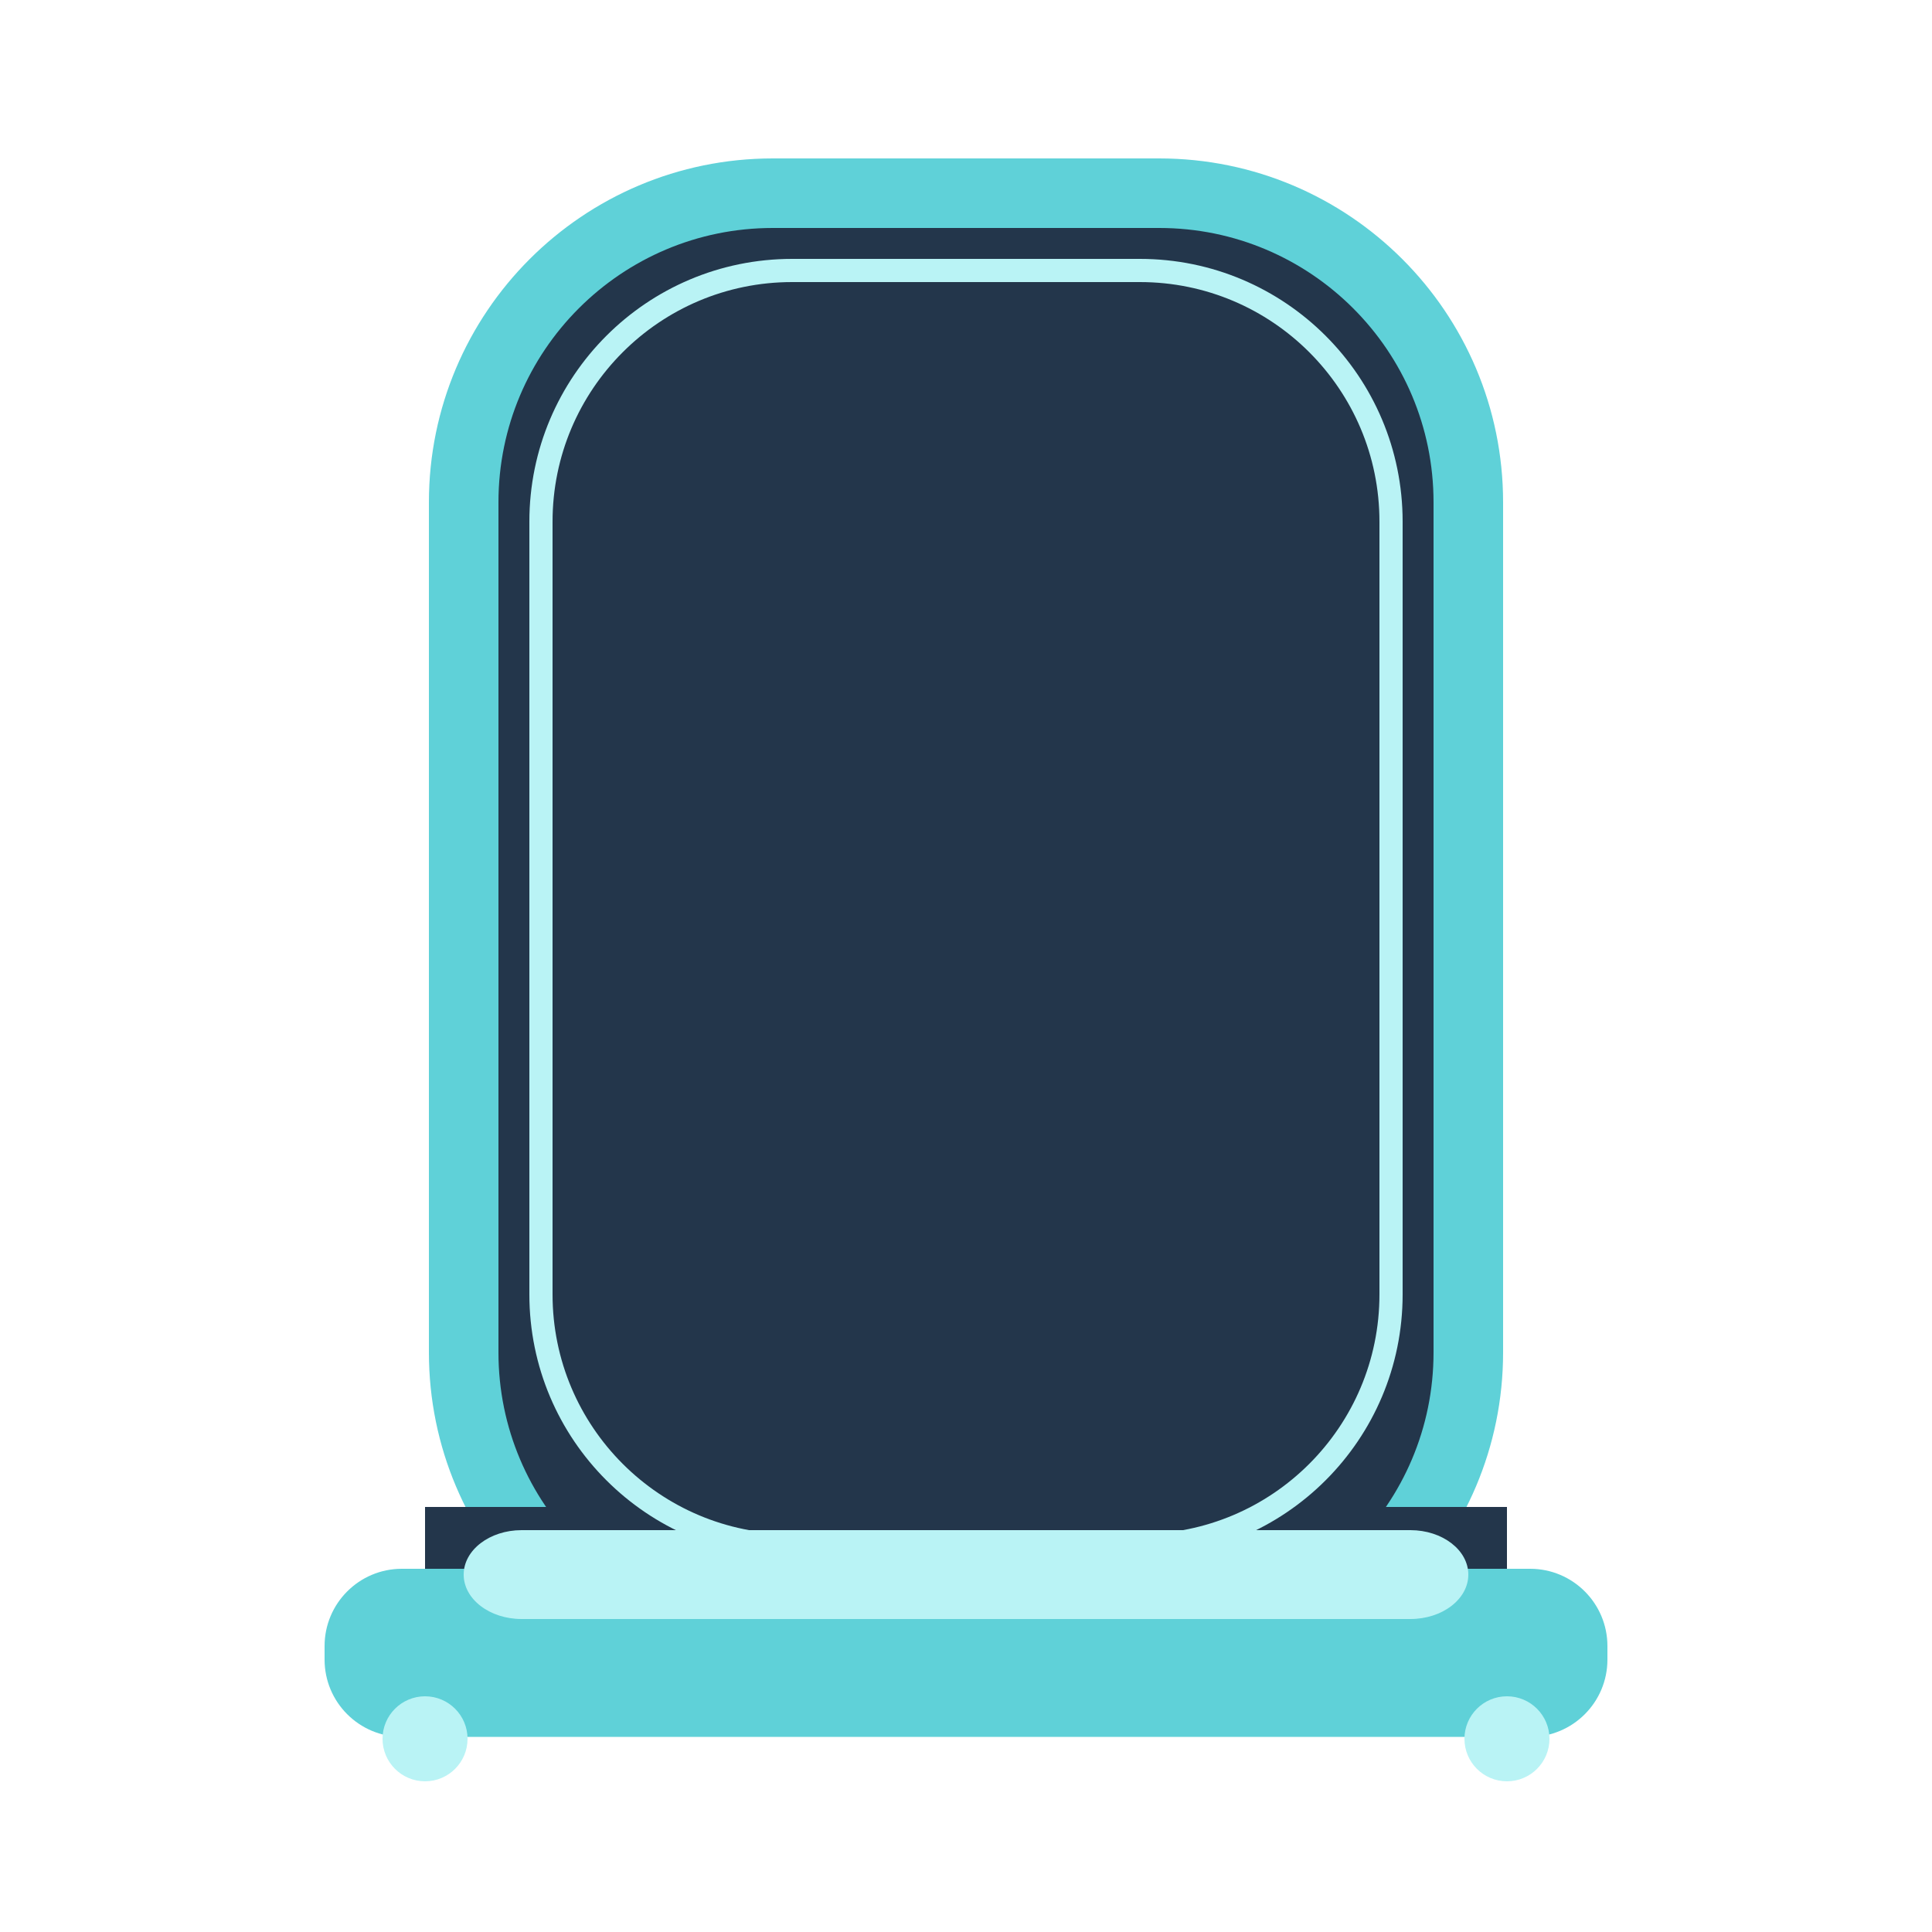
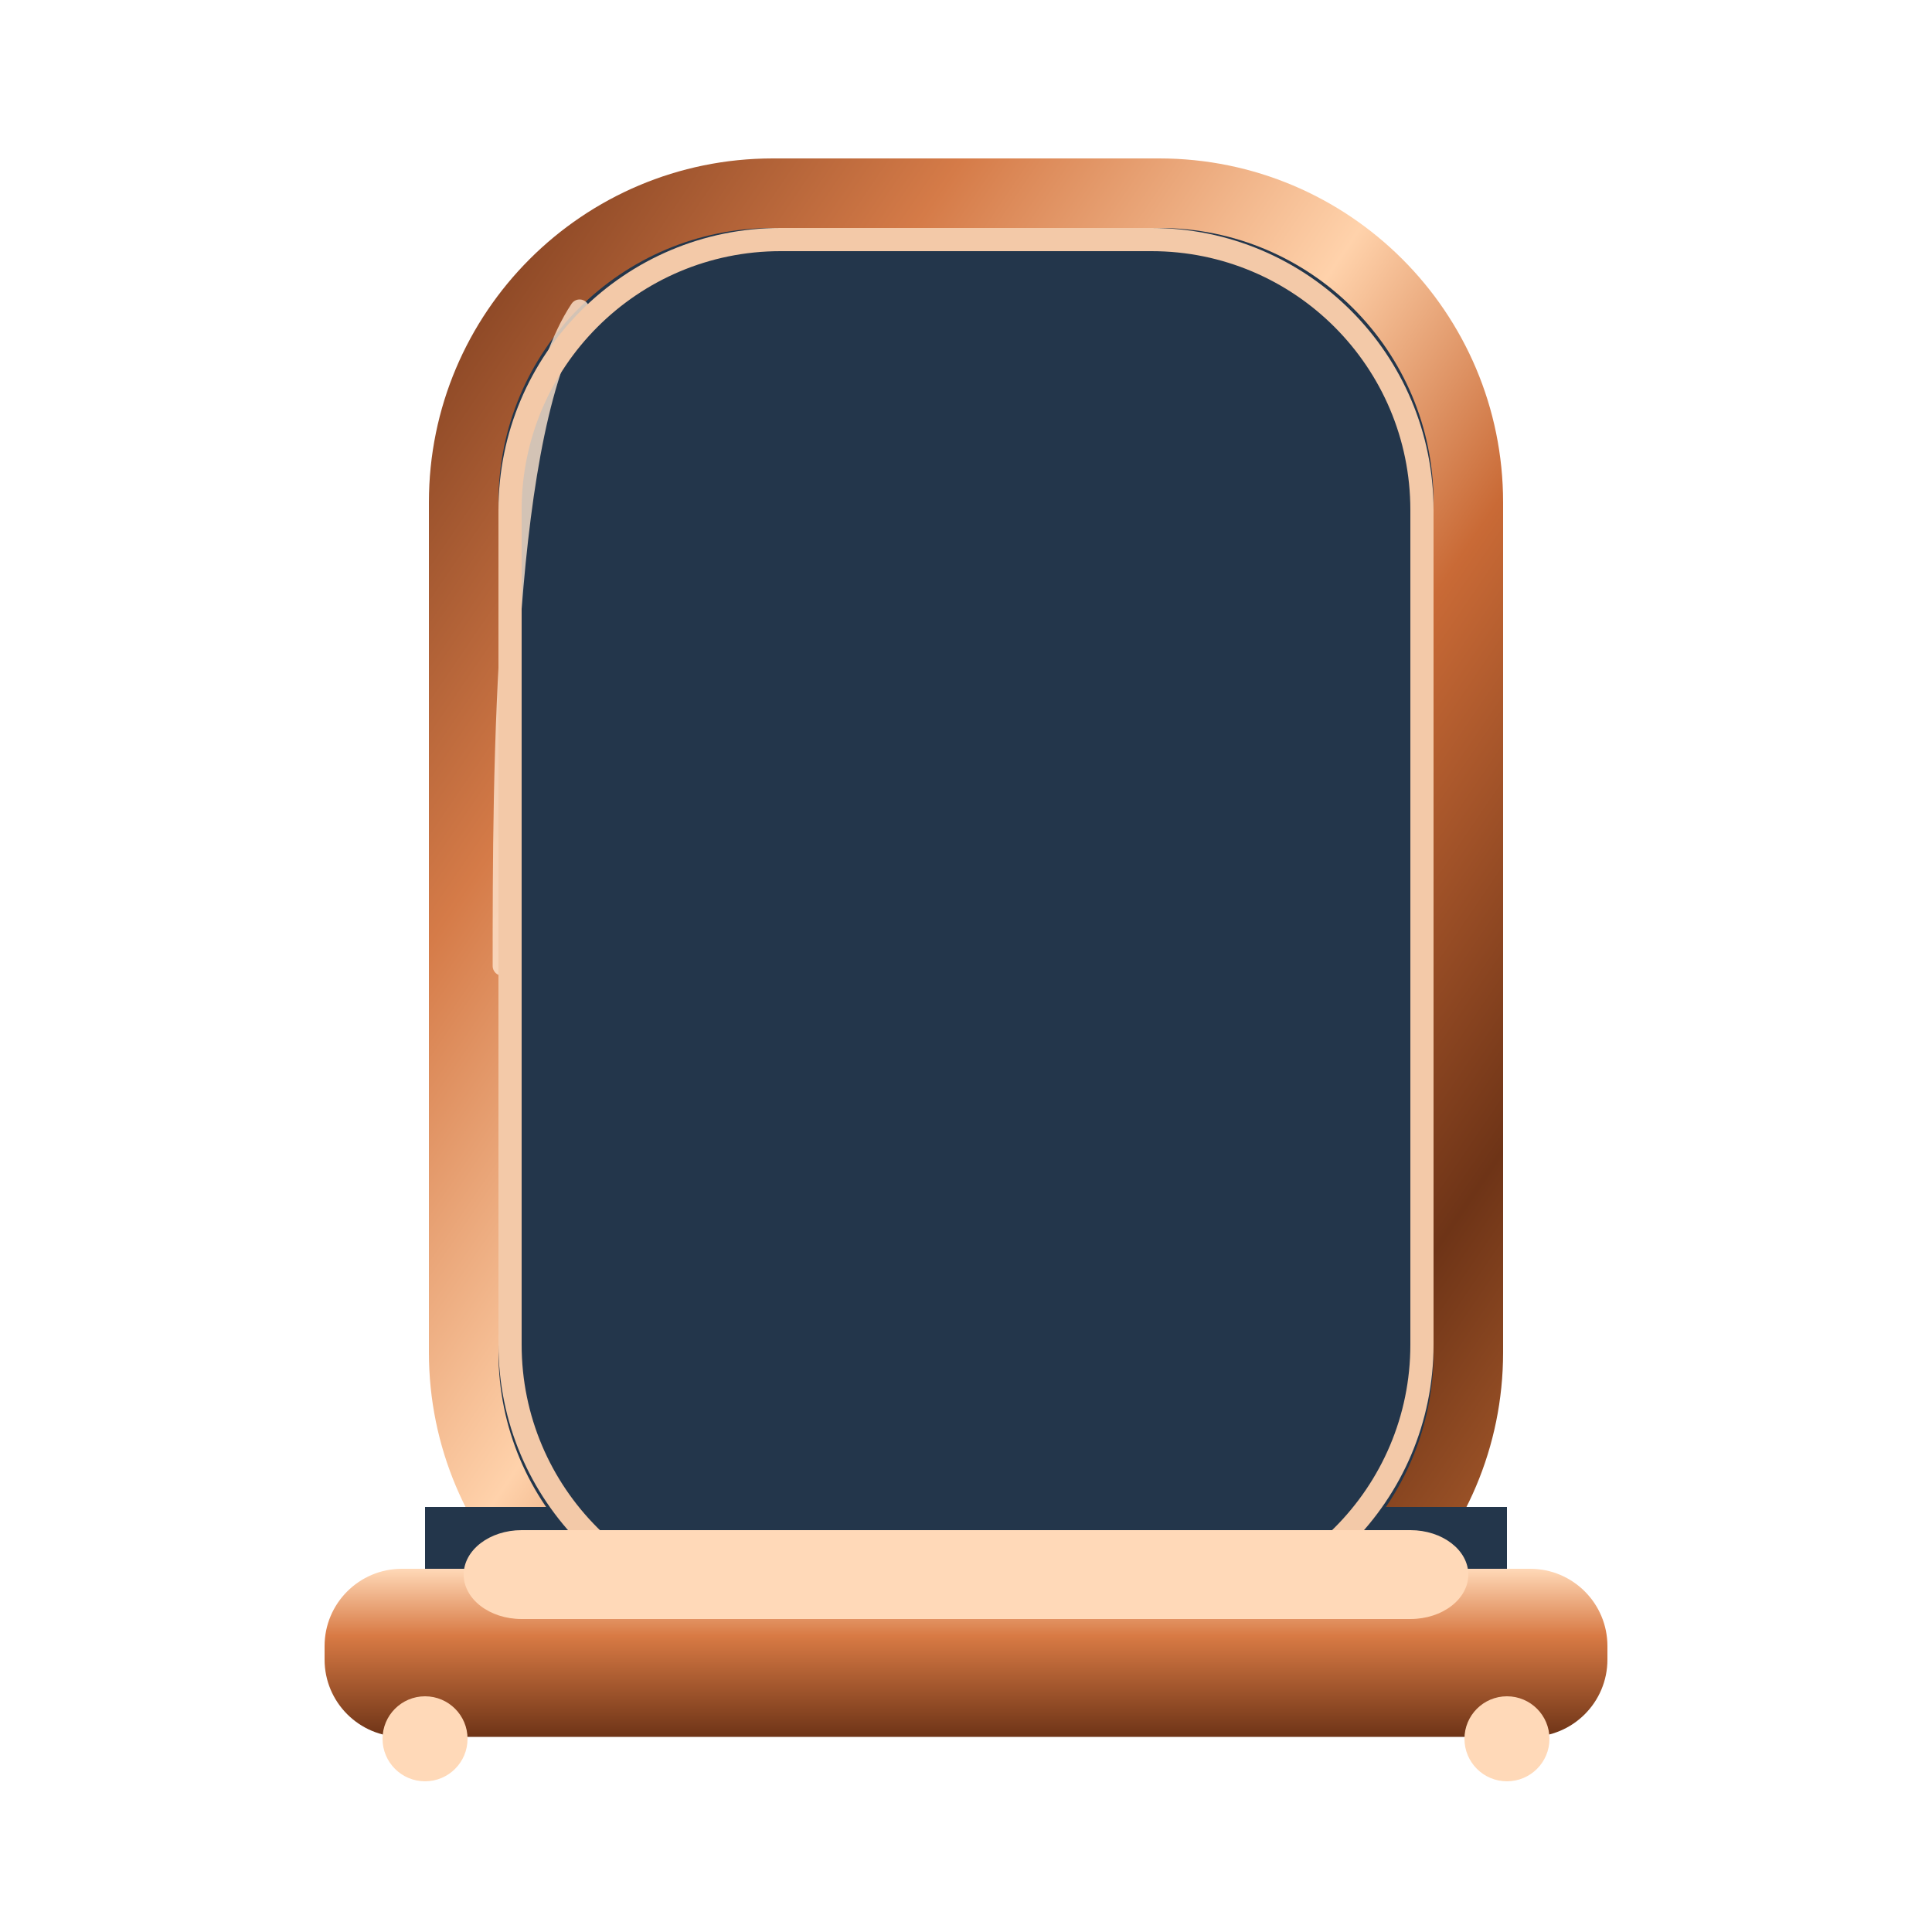
<svg xmlns="http://www.w3.org/2000/svg" viewBox="0 0 100 100" fill="none">
-   <rect x="24" y="10" width="52" height="76" rx="16" fill="#23364b" stroke="#5fd1d8" stroke-width="3.6" />
+   <defs>
+     <linearGradient id="kilo-rim" x1="0%" y1="0%" x2="100%" y2="100%">
+       <stop offset="0%" stop-color="#7a3b1d" />
+       <stop offset="24%" stop-color="#d57b48" />
+       <stop offset="46%" stop-color="#ffd2ab" />
+       <stop offset="62%" stop-color="#c96a36" />
+       <stop offset="84%" stop-color="#6e3417" />
+       <stop offset="100%" stop-color="#b1612f" />
+     </linearGradient>
+     <linearGradient id="kilo-bar" x1="0%" y1="0%" x2="0%" y2="100%">
+       <stop offset="0%" stop-color="#ffd9b8" />
+       <stop offset="40%" stop-color="#d87a44" />
+       <stop offset="100%" stop-color="#6e3417" />
+     </linearGradient>
+   </defs>
+   <rect x="24" y="10" width="52" height="76" rx="16" fill="#23364b" stroke="url(#kilo-rim)" stroke-width="3.6" />
+   <path d="M30 16 C26 22, 26 40, 26 50" fill="none" stroke="#ffe6cf" stroke-width="1.0" stroke-linecap="round" opacity="0.8" />
  <rect x="22" y="78" width="56" height="8" fill="#23364b" />
-   <rect x="28" y="14" width="44" height="66" rx="13" fill="none" stroke="#b9f3f5" stroke-width="1.2" />
-   <rect x="16.8" y="81.2" width="66.4" height="8.7" rx="4" fill="#5fd1d8" />
-   <rect x="24" y="79.2" width="52" height="4.6" rx="3" fill="#b9f3f5" />
-   <circle cx="22" cy="90" r="2.2" fill="#b9f3f5" />
-   <circle cx="78" cy="90" r="2.2" fill="#b9f3f5" />
+   <rect x="26.4" y="12.4" width="47.2" height="71.2" rx="14" fill="none" stroke="#f3c9a8" stroke-width="1.2" />
+   <rect x="16.8" y="81.2" width="66.4" height="8.7" rx="4" fill="url(#kilo-bar)" />
+   <rect x="24" y="79.2" width="52" height="4.6" rx="3" fill="#ffd9b8" />
+   <circle cx="22" cy="90" r="2.2" fill="#ffd9b8" />
+   <circle cx="78" cy="90" r="2.2" fill="#ffd9b8" />
</svg>
